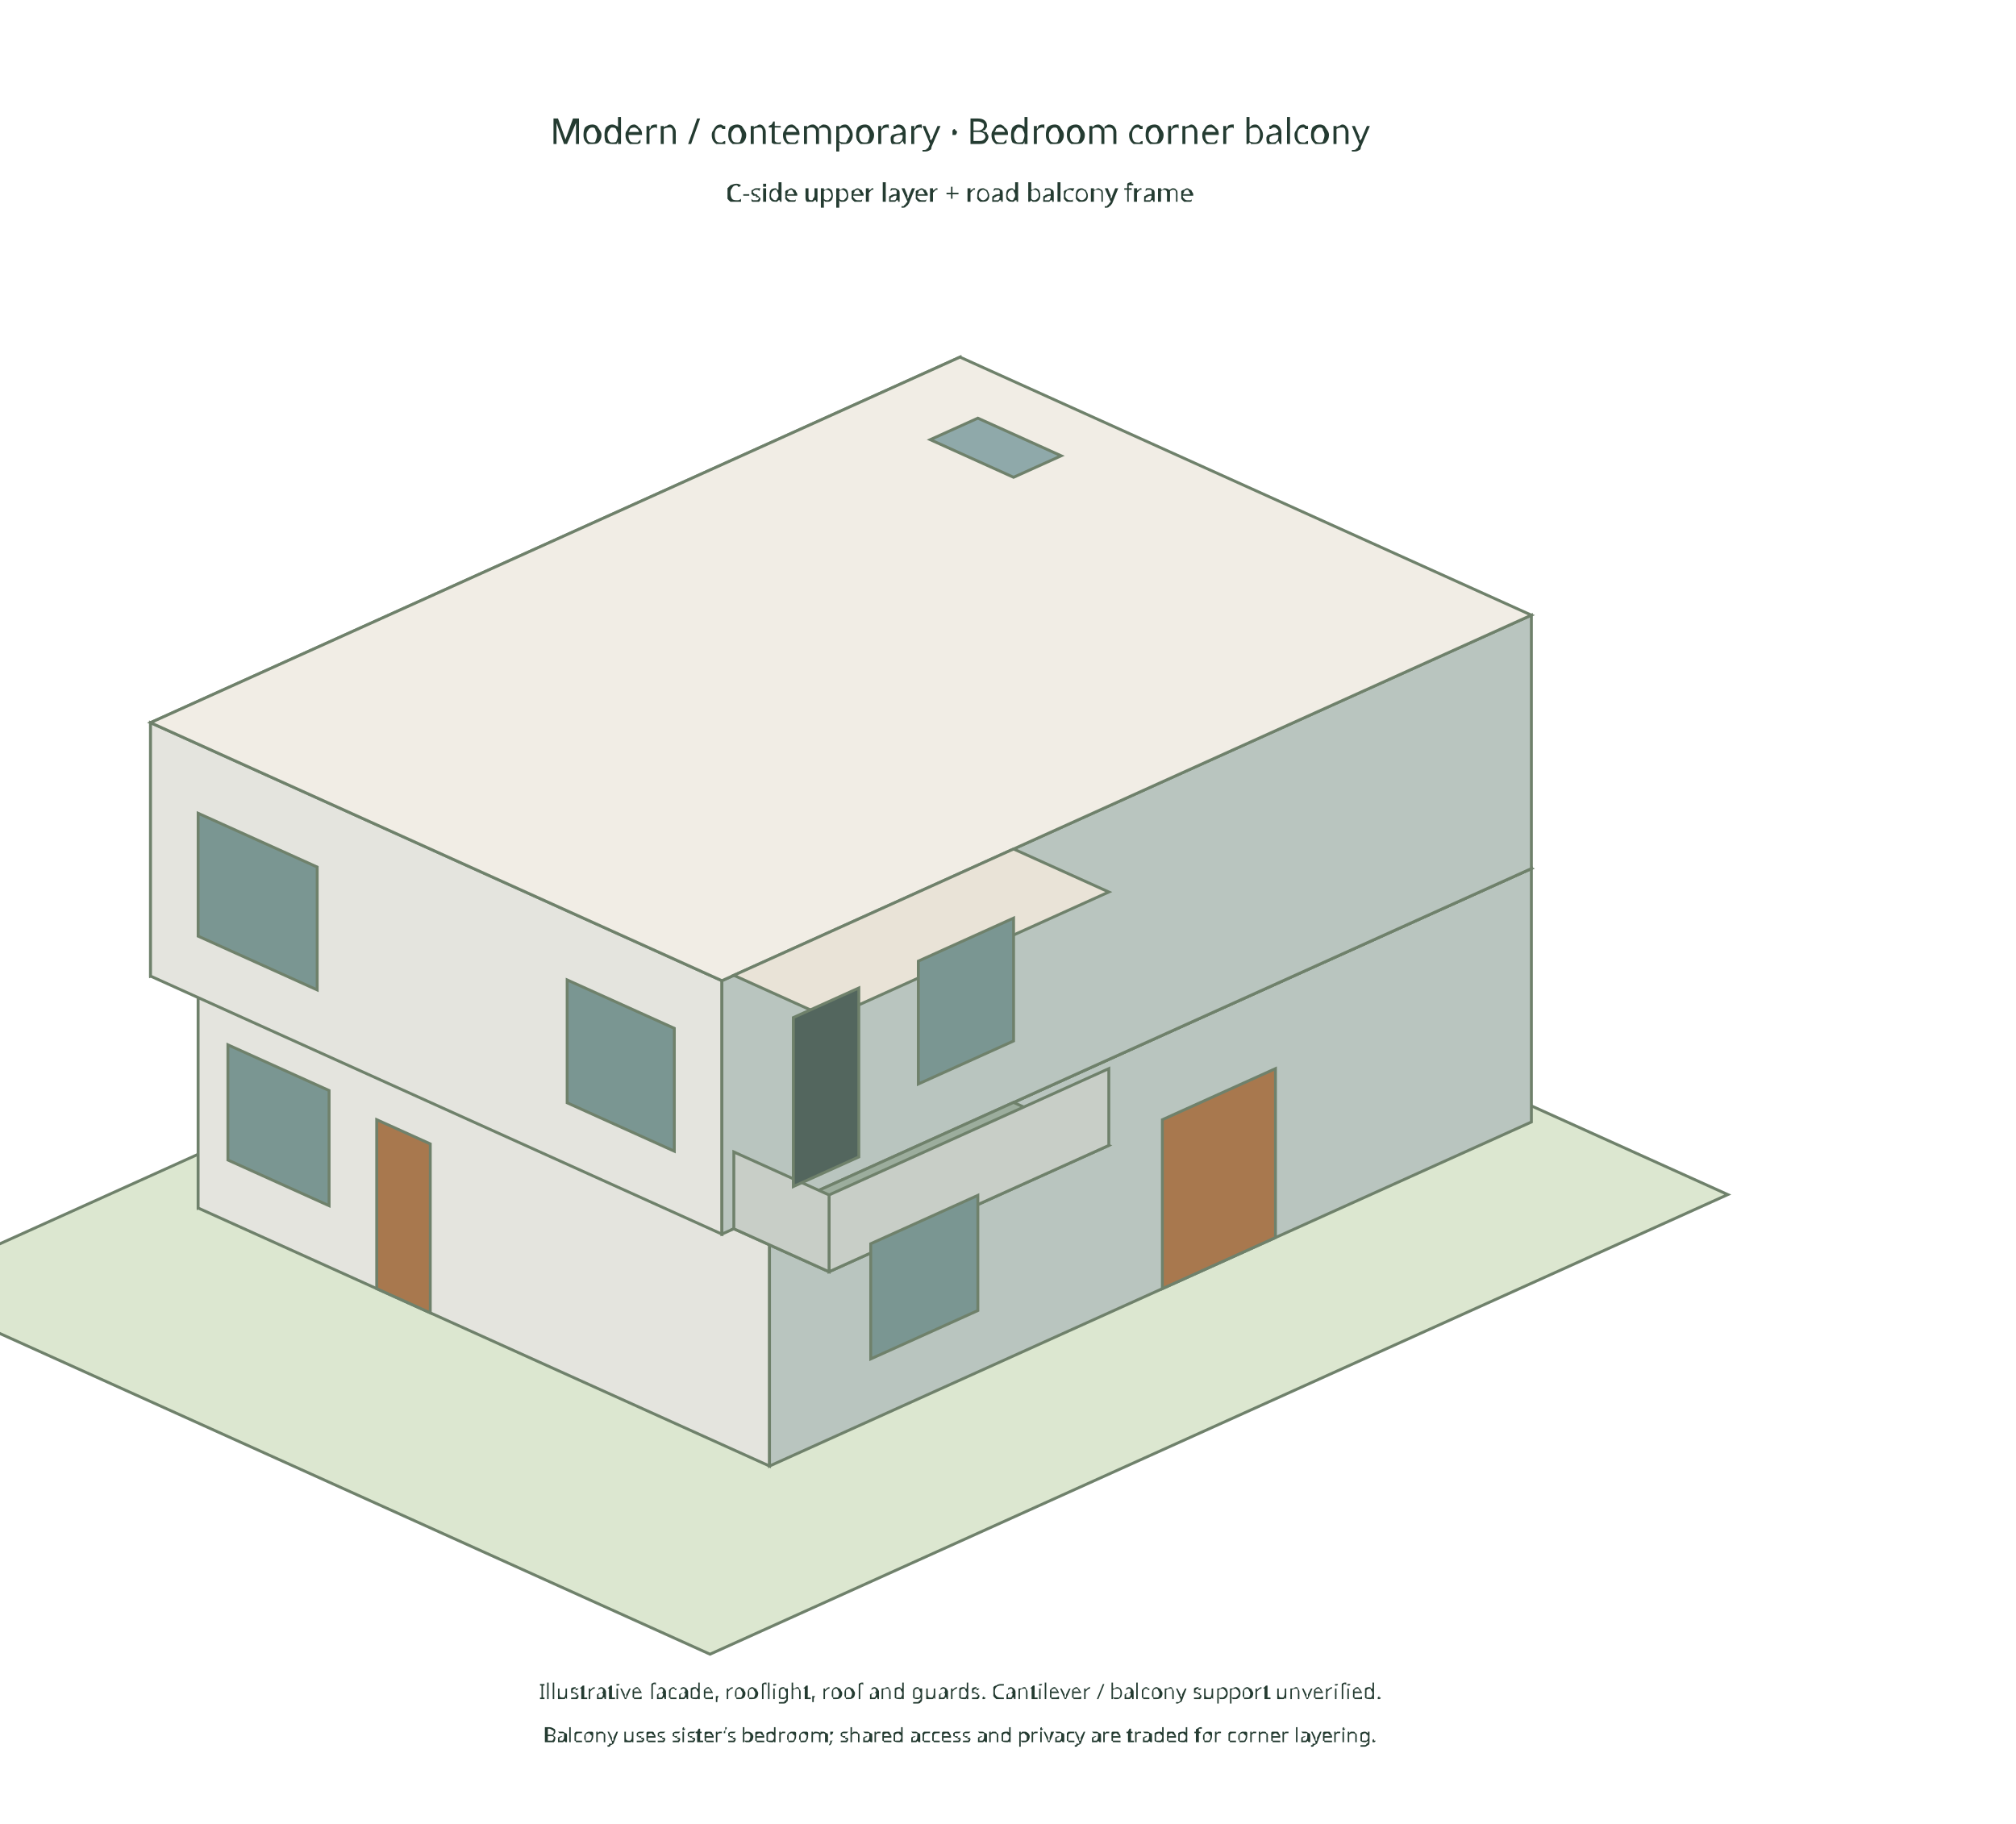
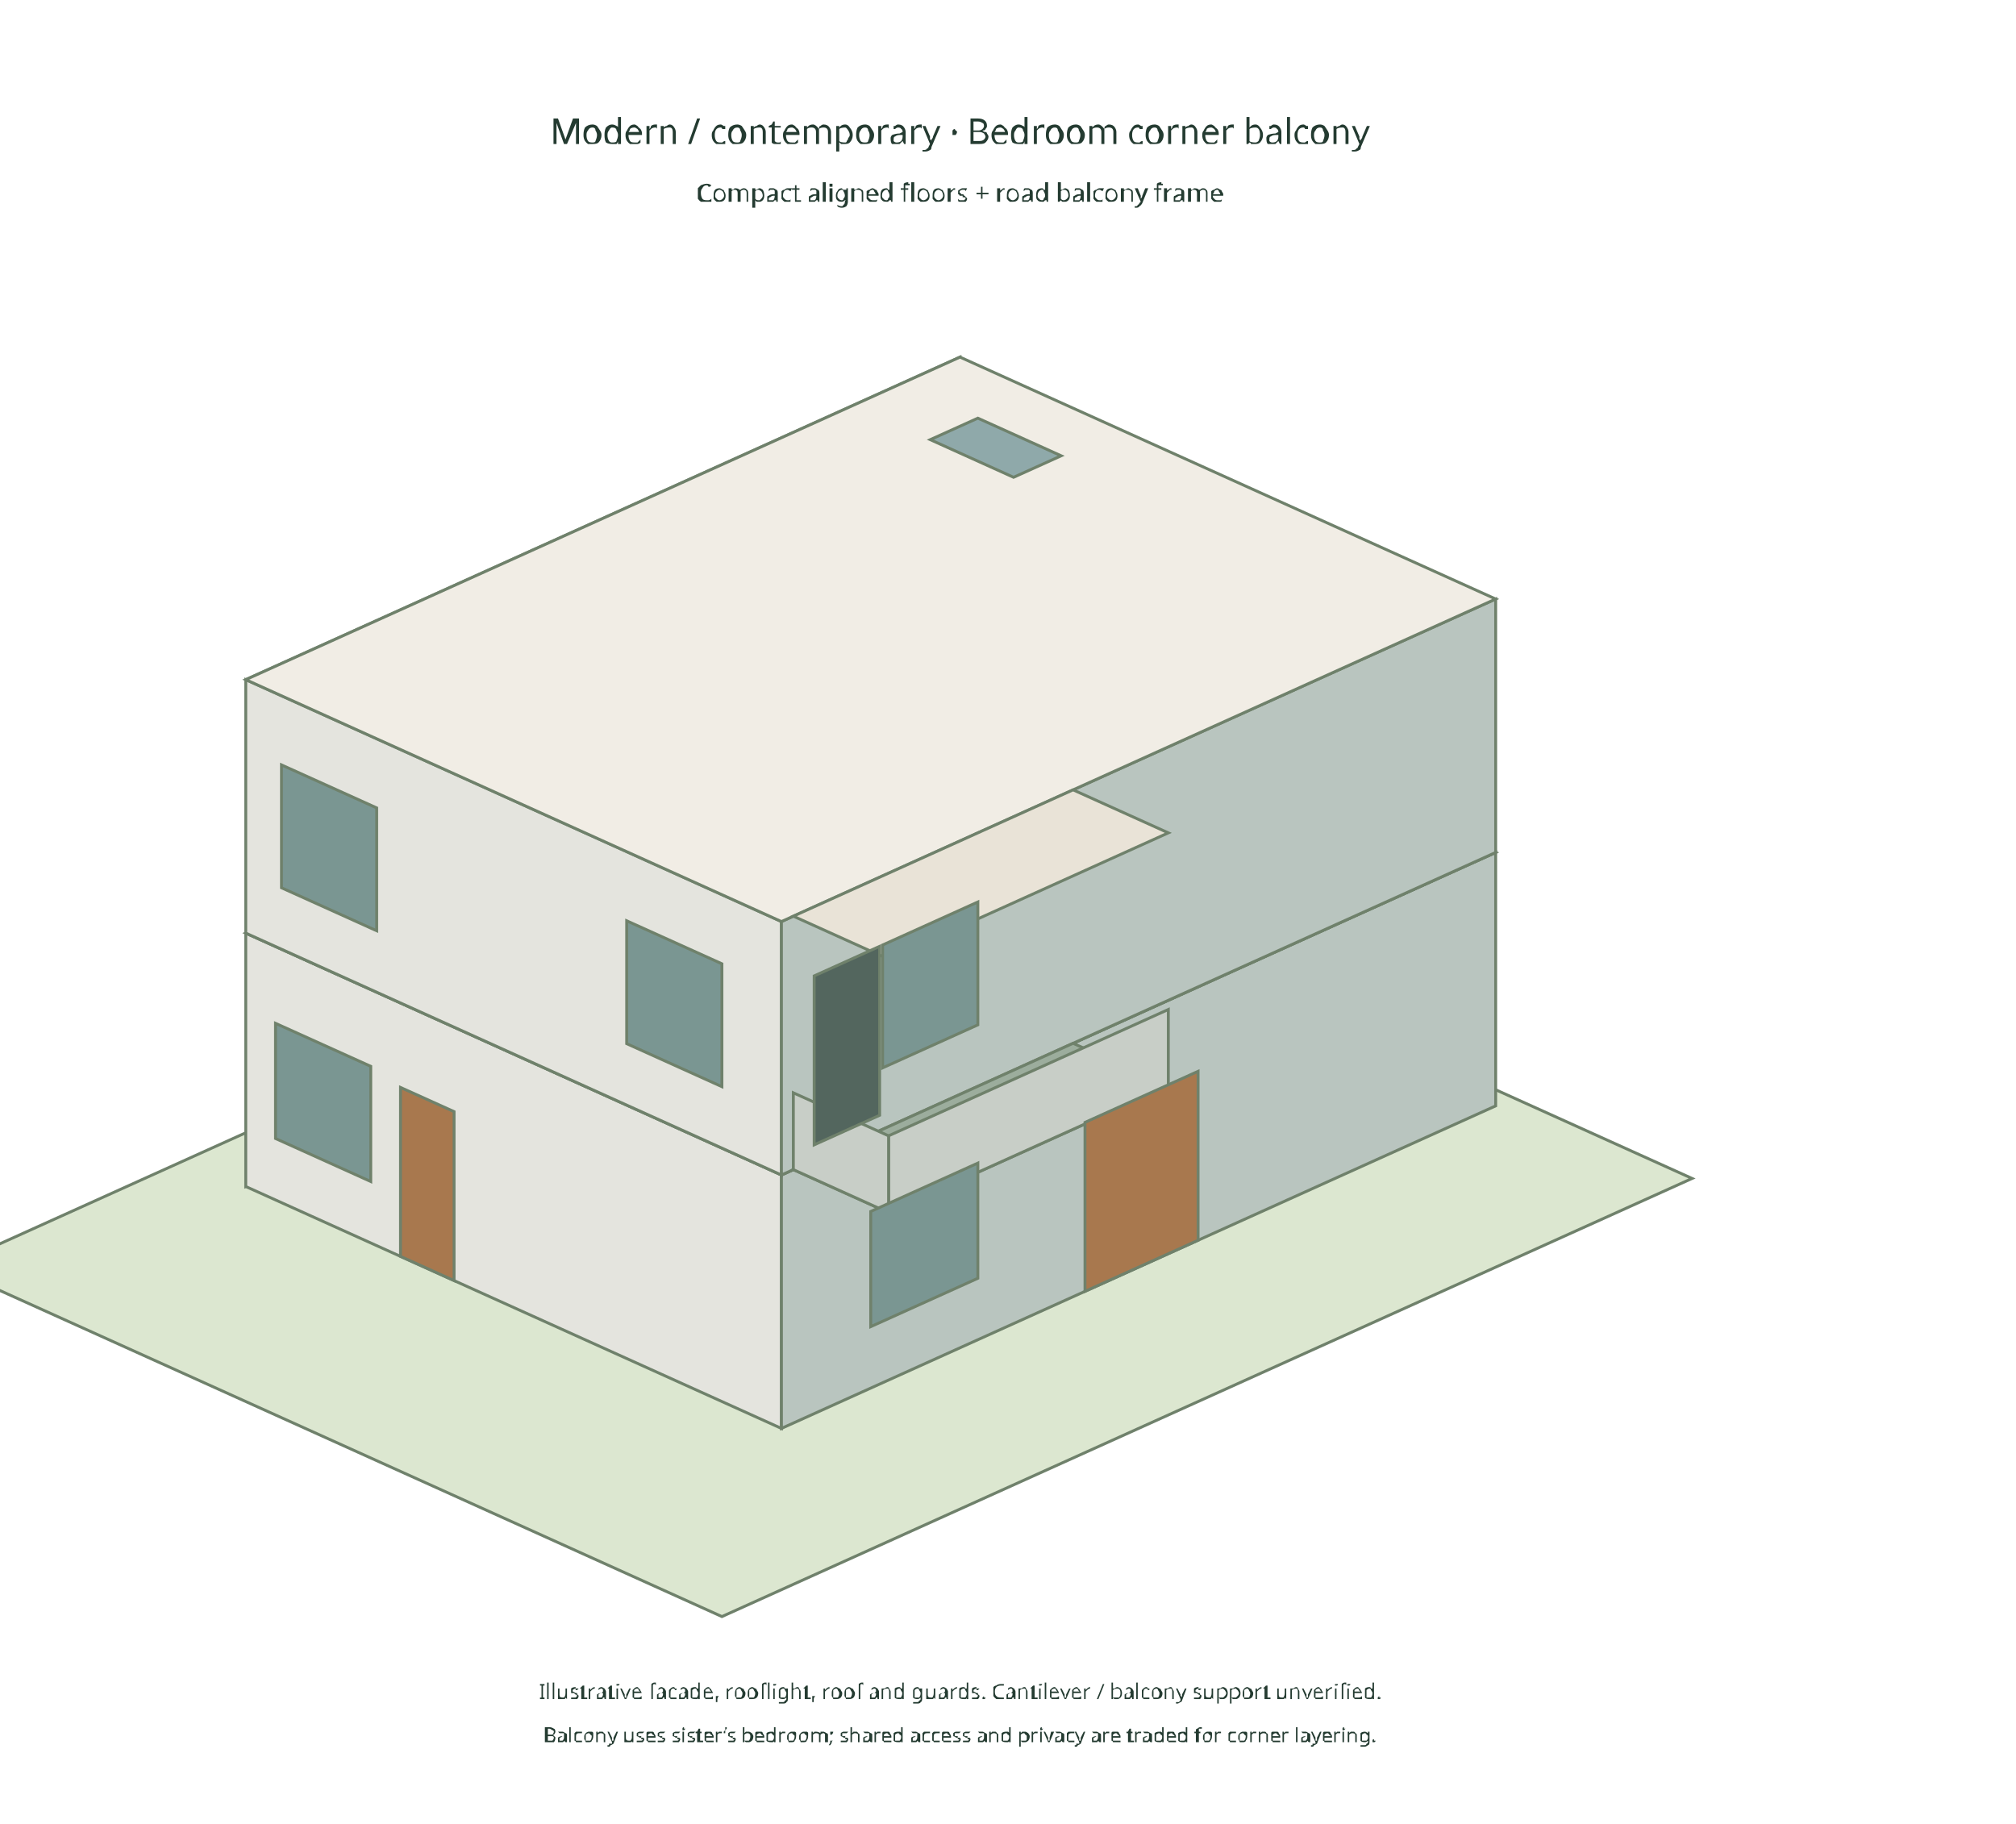
- <svg xmlns="http://www.w3.org/2000/svg" viewBox="-10 -9 21 19" class="drawing" role="img" aria-label="massing conceptual drawing" data-revision="C05" data-option="02">
-   <polygon points="-0.434,-0.364 7.998,3.444 -2.604,8.232 -11.036,4.424" fill="#dce7d0" stroke="#6f816b" stroke-width="0.03" />
-   <polygon points="0,0 -7.936,3.584 -7.936,0.944 0,-2.64" fill="#d4d8d0" stroke="#6f816b" stroke-width="0.03" />
-   <polygon points="-7.936,3.584 -1.984,6.272 -1.984,3.632 -7.936,0.944" fill="#e4e4de" stroke="#6f816b" stroke-width="0.03" />
-   <polygon points="5.952,2.688 -1.984,6.272 -1.984,3.632 5.952,0.048" fill="#b9c5bf" stroke="#6f816b" stroke-width="0.03" />
-   <polygon points="0,-2.64 5.952,0.048 -1.984,3.632 -7.936,0.944" fill="#f1ede5" stroke="#6f816b" stroke-width="0.03" />
-   <polygon points="0,-2.64 -8.432,1.168 -8.432,-1.472 0,-5.28" fill="#d4d8d0" stroke="#6f816b" stroke-width="0.03" />
-   <polygon points="-8.432,1.168 -2.48,3.856 -2.48,1.216 -8.432,-1.472" fill="#e4e4de" stroke="#6f816b" stroke-width="0.03" />
-   <polygon points="5.952,0.048 -2.48,3.856 -2.48,1.216 5.952,-2.592" fill="#b9c5bf" stroke="#6f816b" stroke-width="0.03" />
-   <polygon points="0,-5.28 5.952,-2.592 -2.48,1.216 -8.432,-1.472" fill="#f1ede5" stroke="#6f816b" stroke-width="0.03" />
-   <polygon points="0.558,2.484 1.55,2.932 -1.364,4.248 -2.356,3.8" fill="#9cad9d" stroke="#6f816b" stroke-width="0.03" />
-   <polygon points="1.55,2.932 -1.364,4.248 -1.364,3.448 1.55,2.132" fill="#c8cec7" stroke="#6f816b" stroke-width="0.03" />
-   <polygon points="-2.356,3.8 -1.364,4.248 -1.364,3.448 -2.356,3" fill="#c8cec7" stroke="#6f816b" stroke-width="0.03" />
-   <polygon points="0.558,-0.156 1.55,0.292 -1.364,1.608 -2.356,1.16" fill="#e9e3d7" stroke="#6f816b" stroke-width="0.03" />
-   <polygon points="3.286,3.892 2.108,4.424 2.108,2.664 3.286,2.132" fill="#a8784e" stroke="#6f816b" stroke-width="0.03" />
-   <polygon points="-6.076,4.424 -5.518,4.676 -5.518,2.916 -6.076,2.664" fill="#a8784e" stroke="#6f816b" stroke-width="0.03" />
-   <polygon points="-7.626,3.084 -6.572,3.56 -6.572,2.36 -7.626,1.884" fill="#7a9692" stroke="#6f816b" stroke-width="0.03" />
-   <polygon points="0.186,4.652 -0.93,5.156 -0.93,3.956 0.186,3.452" fill="#7a9692" stroke="#6f816b" stroke-width="0.03" />
-   <polygon points="-1.054,3.052 -1.736,3.36 -1.736,1.6 -1.054,1.292" fill="#53665e" stroke="#6f816b" stroke-width="0.03" />
-   <polygon points="-7.936,0.752 -6.696,1.312 -6.696,0.032 -7.936,-0.528" fill="#7a9692" stroke="#6f816b" stroke-width="0.03" />
-   <polygon points="-4.092,2.488 -2.976,2.992 -2.976,1.712 -4.092,1.208" fill="#7a9692" stroke="#6f816b" stroke-width="0.03" />
-   <polygon points="0.558,1.844 -0.434,2.292 -0.434,1.012 0.558,0.564" fill="#7a9692" stroke="#6f816b" stroke-width="0.03" />
+ <svg xmlns="http://www.w3.org/2000/svg" viewBox="-10 -9 21 19" class="drawing" role="img" aria-label="massing conceptual drawing" data-revision="C06" data-option="02">
+   <polygon points="-0.434,-0.364 7.626,3.276 -2.48,7.84 -10.54,4.2" fill="#dce7d0" stroke="#6f816b" stroke-width="0.03" />
+   <polygon points="0,0 -7.44,3.36 -7.44,0.72 0,-2.64" fill="#d4d8d0" stroke="#6f816b" stroke-width="0.03" />
+   <polygon points="-7.44,3.36 -1.86,5.88 -1.86,3.24 -7.44,0.72" fill="#e4e4de" stroke="#6f816b" stroke-width="0.03" />
+   <polygon points="5.58,2.52 -1.86,5.88 -1.86,3.24 5.58,-0.12" fill="#b9c5bf" stroke="#6f816b" stroke-width="0.03" />
+   <polygon points="0,-2.64 5.58,-0.12 -1.86,3.24 -7.44,0.72" fill="#f1ede5" stroke="#6f816b" stroke-width="0.03" />
+   <polygon points="0,-2.64 -7.44,0.72 -7.44,-1.92 0,-5.28" fill="#d4d8d0" stroke="#6f816b" stroke-width="0.03" />
+   <polygon points="-7.44,0.72 -1.86,3.24 -1.86,0.6 -7.44,-1.92" fill="#e4e4de" stroke="#6f816b" stroke-width="0.03" />
+   <polygon points="5.58,-0.12 -1.86,3.24 -1.86,0.6 5.58,-2.76" fill="#b9c5bf" stroke="#6f816b" stroke-width="0.03" />
+   <polygon points="0,-5.28 5.58,-2.76 -1.86,0.6 -7.44,-1.92" fill="#f1ede5" stroke="#6f816b" stroke-width="0.03" />
+   <polygon points="1.178,1.868 2.17,2.316 -0.744,3.632 -1.736,3.184" fill="#9cad9d" stroke="#6f816b" stroke-width="0.03" />
+   <polygon points="2.17,2.316 -0.744,3.632 -0.744,2.832 2.17,1.516" fill="#c8cec7" stroke="#6f816b" stroke-width="0.03" />
+   <polygon points="-1.736,3.184 -0.744,3.632 -0.744,2.832 -1.736,2.384" fill="#c8cec7" stroke="#6f816b" stroke-width="0.03" />
+   <polygon points="1.178,-0.772 2.17,-0.324 -0.744,0.992 -1.736,0.544" fill="#e9e3d7" stroke="#6f816b" stroke-width="0.03" />
+   <polygon points="2.48,3.92 1.302,4.452 1.302,2.692 2.48,2.16" fill="#a8784e" stroke="#6f816b" stroke-width="0.03" />
+   <polygon points="-5.828,4.088 -5.27,4.34 -5.27,2.58 -5.828,2.328" fill="#a8784e" stroke="#6f816b" stroke-width="0.03" />
+   <polygon points="-7.13,2.86 -6.138,3.308 -6.138,2.108 -7.13,1.66" fill="#7a9692" stroke="#6f816b" stroke-width="0.03" />
+   <polygon points="0.186,4.316 -0.93,4.82 -0.93,3.62 0.186,3.116" fill="#7a9692" stroke="#6f816b" stroke-width="0.03" />
+   <polygon points="-0.837,2.618 -1.519,2.926 -1.519,1.166 -0.837,0.858" fill="#53665e" stroke="#6f816b" stroke-width="0.03" />
+   <polygon points="-7.068,0.248 -6.076,0.696 -6.076,-0.584 -7.068,-1.032" fill="#7a9692" stroke="#6f816b" stroke-width="0.03" />
+   <polygon points="-3.472,1.872 -2.48,2.32 -2.48,1.04 -3.472,0.592" fill="#7a9692" stroke="#6f816b" stroke-width="0.03" />
+   <polygon points="0.186,1.676 -0.806,2.124 -0.806,0.844 0.186,0.396" fill="#7a9692" stroke="#6f816b" stroke-width="0.03" />
  <polygon points="0.186,-4.644 1.054,-4.252 0.558,-4.028 -0.31,-4.42" fill="#8fa9aa" stroke="#6f816b" stroke-width="0.03" />
  <text x="0" y="-7.5" font-size="0.36" text-anchor="middle" fill="#243b31" font-family="system-ui,sans-serif">Modern / contemporary · Bedroom corner balcony</text>
-   <text x="0" y="-6.9" font-size="0.26" text-anchor="middle" fill="#243b31" font-family="system-ui,sans-serif">C-side upper layer + road balcony frame</text>
+   <text x="0" y="-6.9" font-size="0.26" text-anchor="middle" fill="#243b31" font-family="system-ui,sans-serif">Compact aligned floors + road balcony frame</text>
  <text x="0" y="8.7" font-size="0.22" text-anchor="middle" fill="#243b31" font-family="system-ui,sans-serif">Illustrative facade, rooflight, roof and guards. Cantilever / balcony support unverified.</text>
  <text x="0" y="9.15" font-size="0.21" text-anchor="middle" fill="#243b31" font-family="system-ui,sans-serif">Balcony uses sister’s bedroom; shared access and privacy are traded for corner layering.</text>
</svg>
